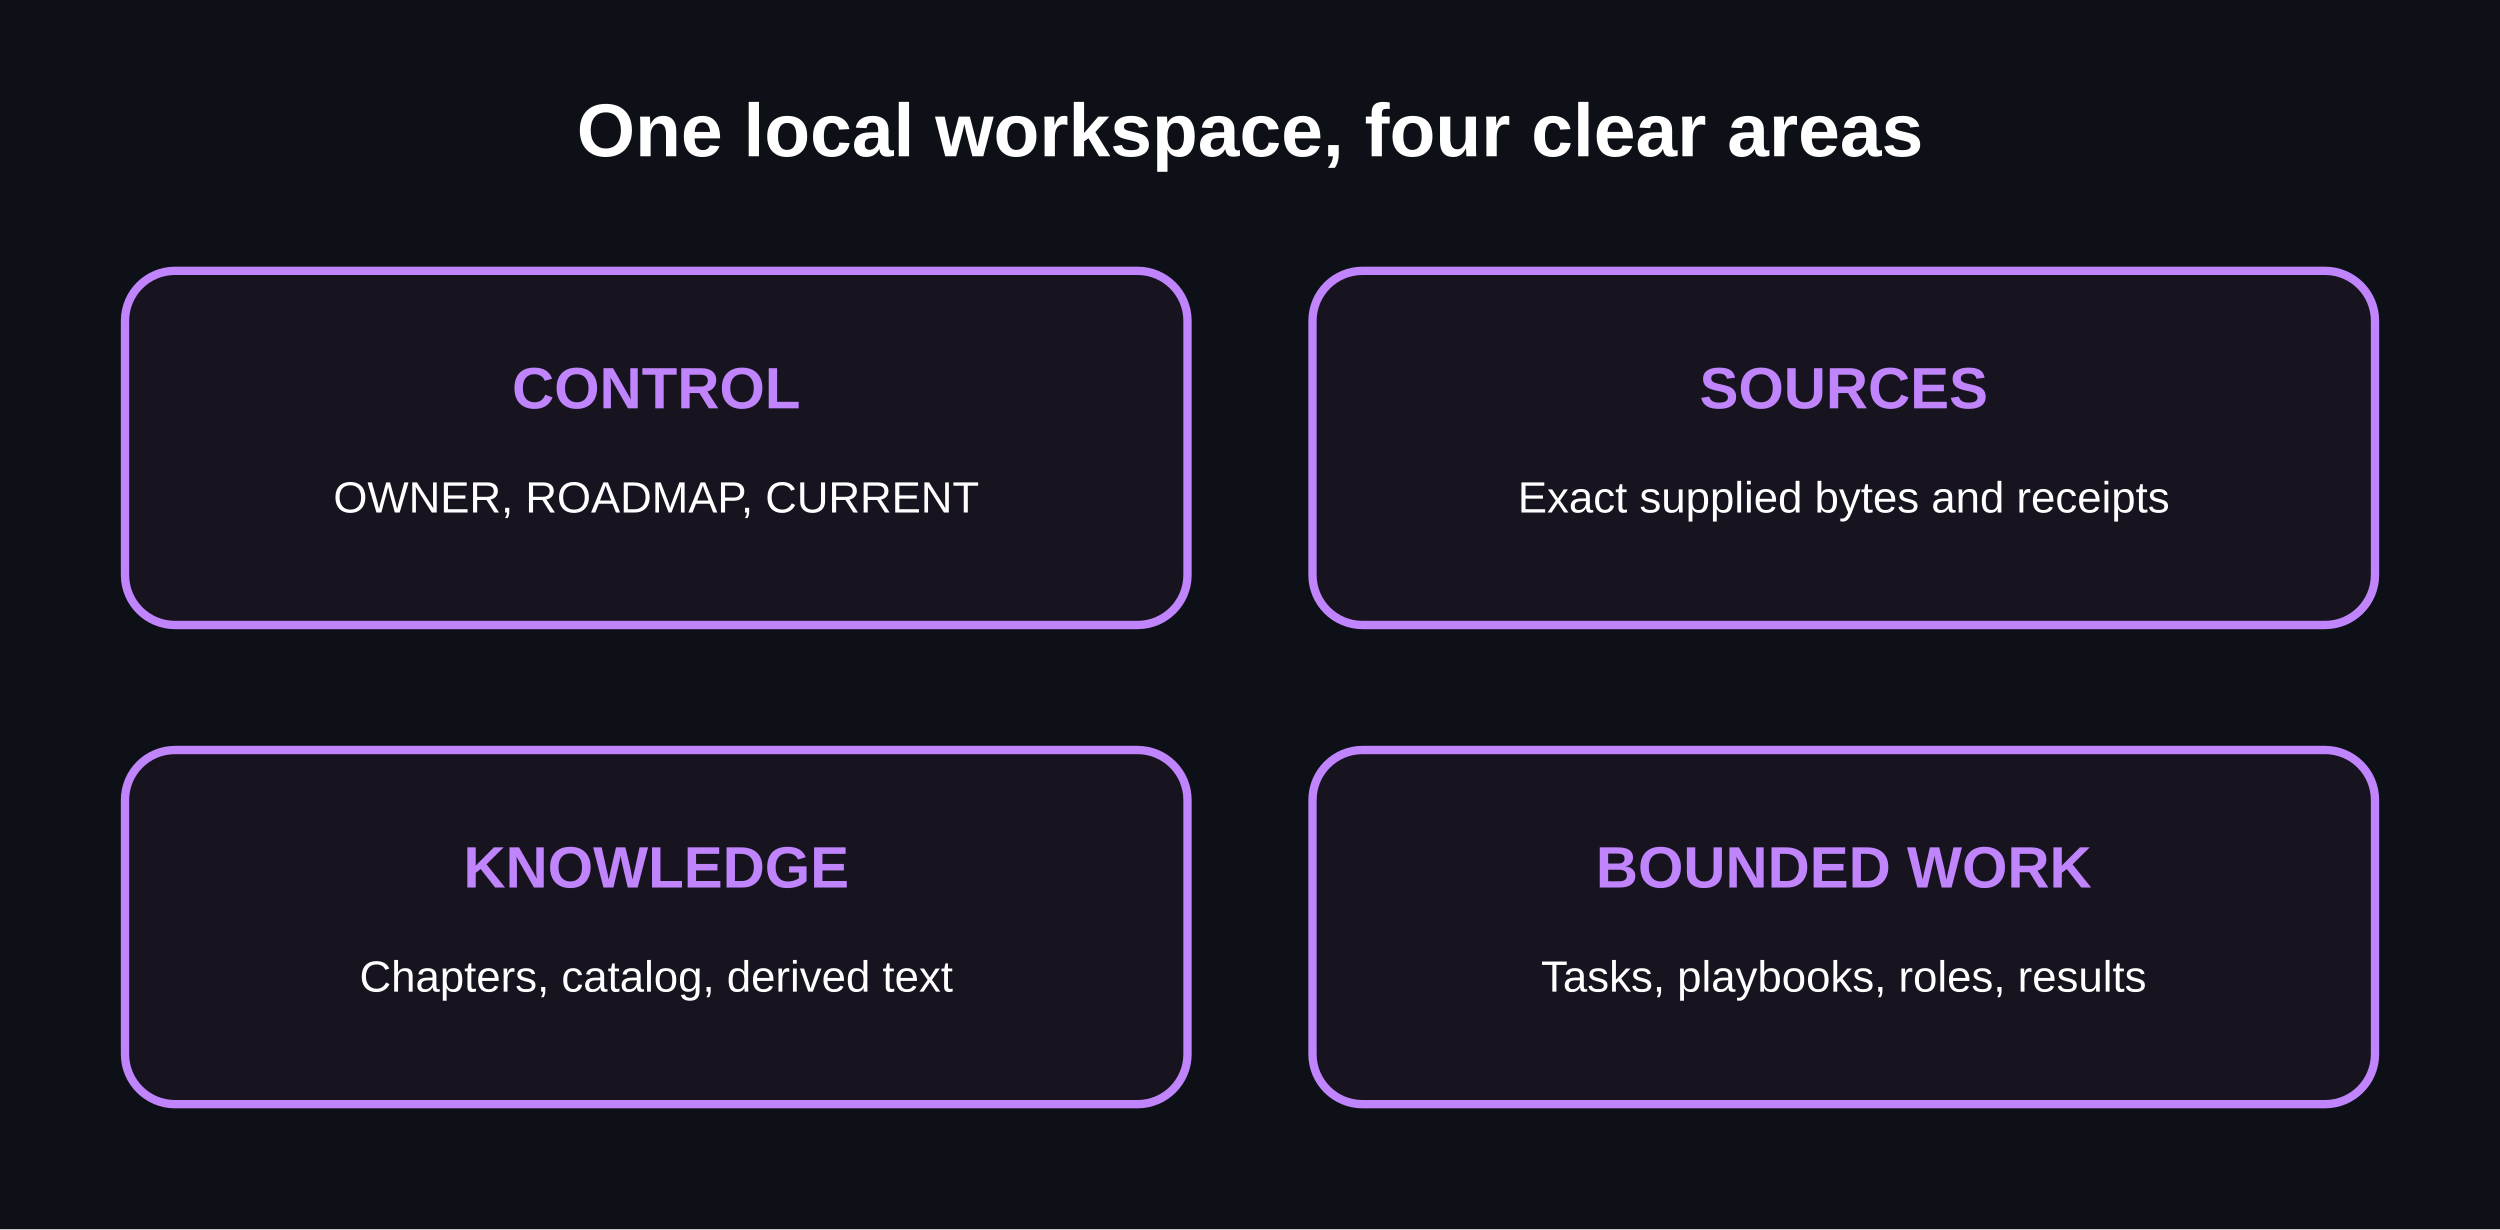
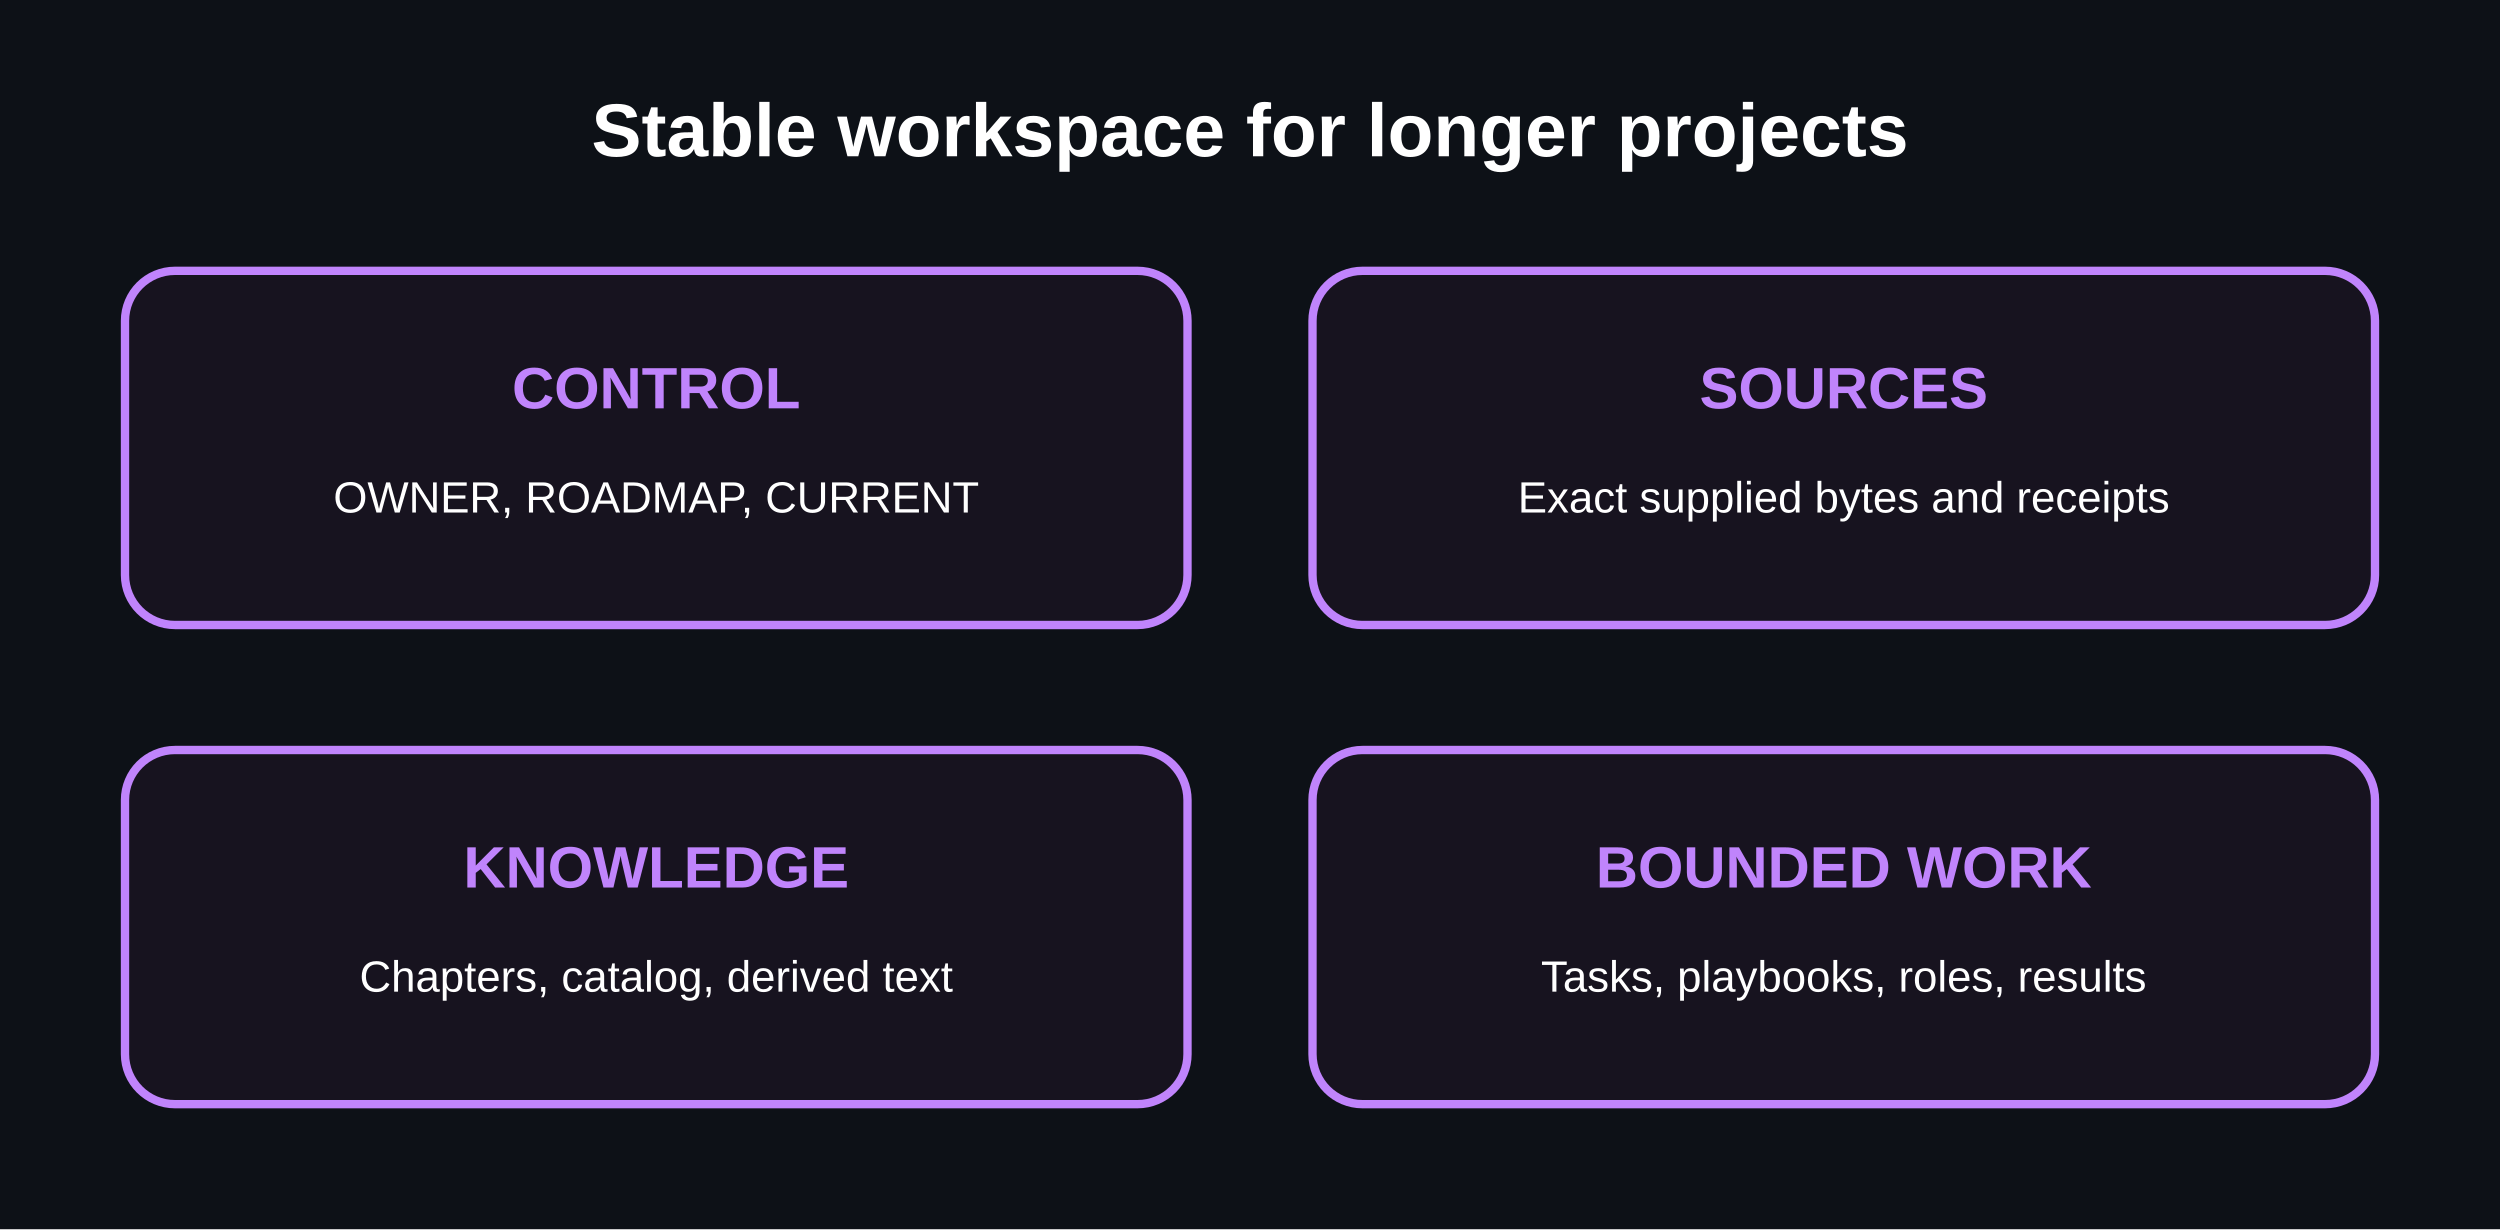
<svg xmlns="http://www.w3.org/2000/svg" width="1200" height="590" viewBox="0 0 1200 590" role="img" aria-labelledby="title desc">
  <rect width="1200" height="590" fill="#0D1117" />
-   <text x="600" y="75" text-anchor="middle" font-family="Arial, Helvetica, sans-serif" font-size="36" font-weight="700" fill="#FFFFFF">One local workspace, four clear areas</text>
+   <text x="600" y="75" text-anchor="middle" font-family="Arial, Helvetica, sans-serif" font-size="36" font-weight="700" fill="#FFFFFF">Stable workspace for longer projects</text>
  <g font-family="Arial, Helvetica, sans-serif">
    <rect x="60" y="130" width="510" height="170" rx="24" fill="#17131F" stroke="#C084FC" stroke-width="4" />
    <rect x="630" y="130" width="510" height="170" rx="24" fill="#17131F" stroke="#C084FC" stroke-width="4" />
    <rect x="60" y="360" width="510" height="170" rx="24" fill="#17131F" stroke="#C084FC" stroke-width="4" />
    <rect x="630" y="360" width="510" height="170" rx="24" fill="#17131F" stroke="#C084FC" stroke-width="4" />
    <text x="315" y="196" text-anchor="middle" font-size="28" font-weight="700" fill="#C084FC">CONTROL</text>
    <text x="315" y="246" text-anchor="middle" font-size="21" fill="#FFFFFF">OWNER, ROADMAP, CURRENT</text>
    <text x="885" y="196" text-anchor="middle" font-size="28" font-weight="700" fill="#C084FC">SOURCES</text>
    <text x="885" y="246" text-anchor="middle" font-size="21" fill="#FFFFFF">Exact supplied bytes and receipts</text>
    <text x="315" y="426" text-anchor="middle" font-size="28" font-weight="700" fill="#C084FC">KNOWLEDGE</text>
    <text x="315" y="476" text-anchor="middle" font-size="21" fill="#FFFFFF">Chapters, catalog, derived text</text>
    <text x="885" y="426" text-anchor="middle" font-size="28" font-weight="700" fill="#C084FC">BOUNDED WORK</text>
    <text x="885" y="476" text-anchor="middle" font-size="21" fill="#FFFFFF">Tasks, playbooks, roles, results</text>
  </g>
</svg>
